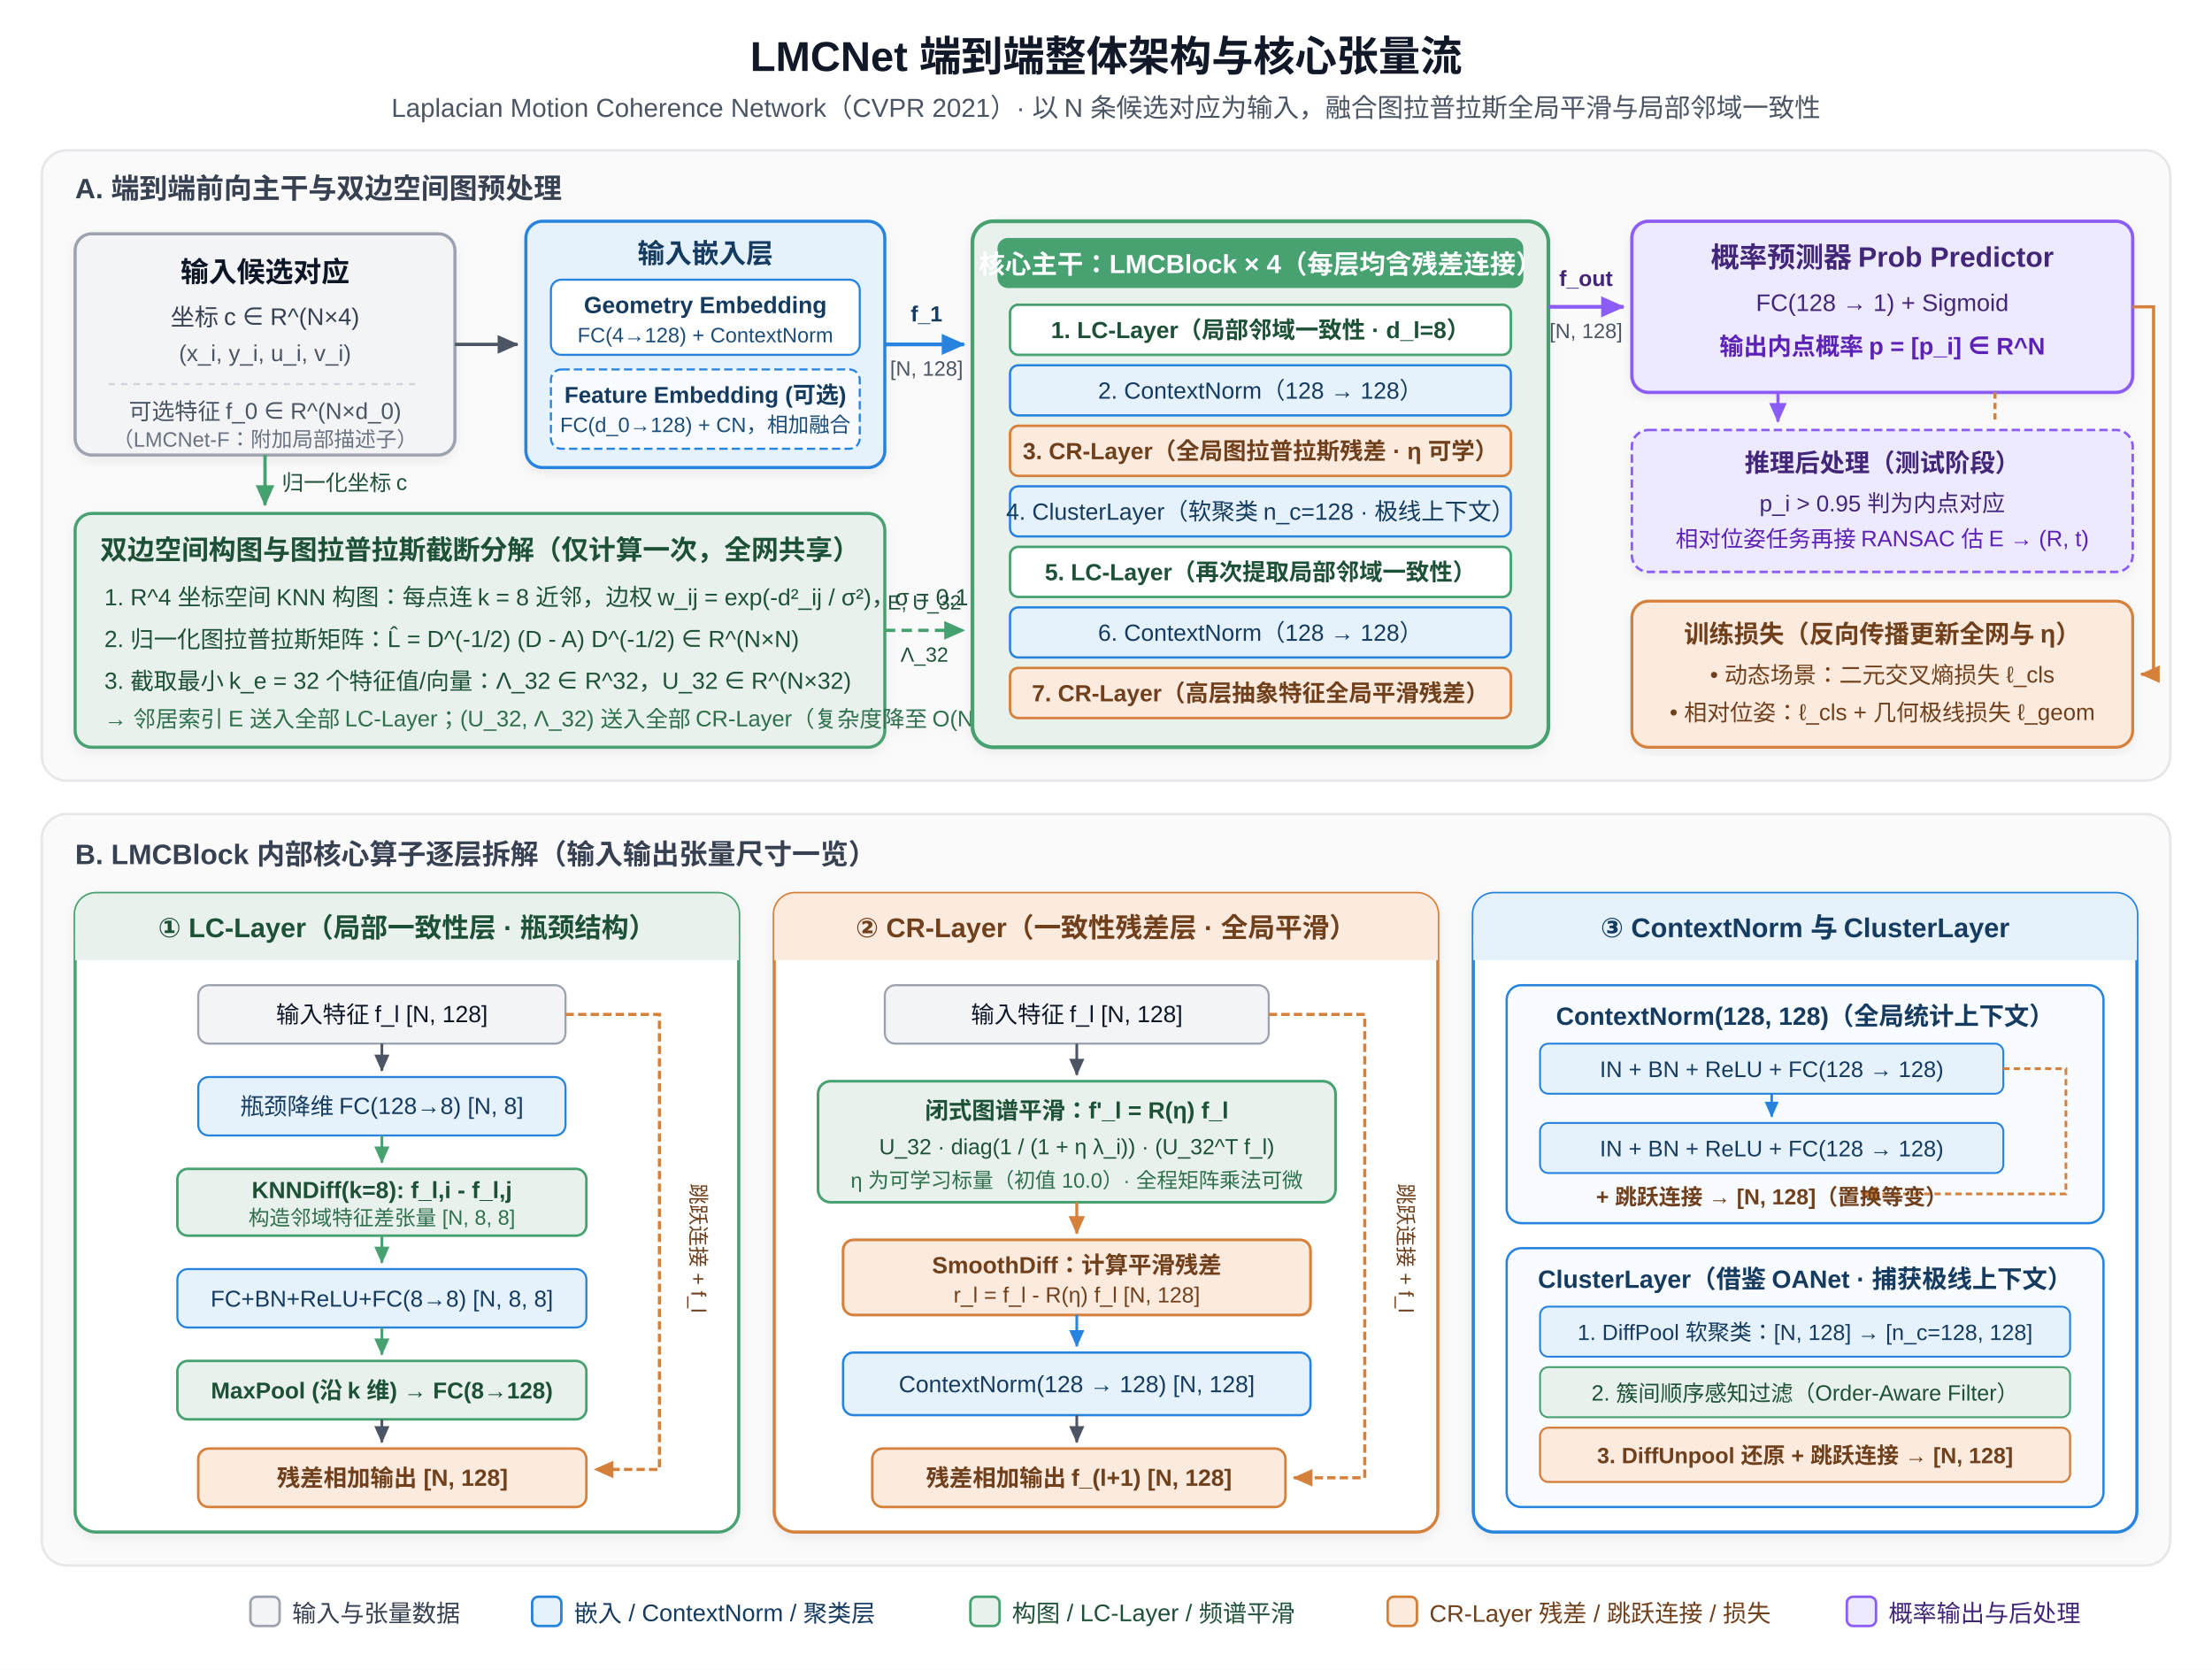
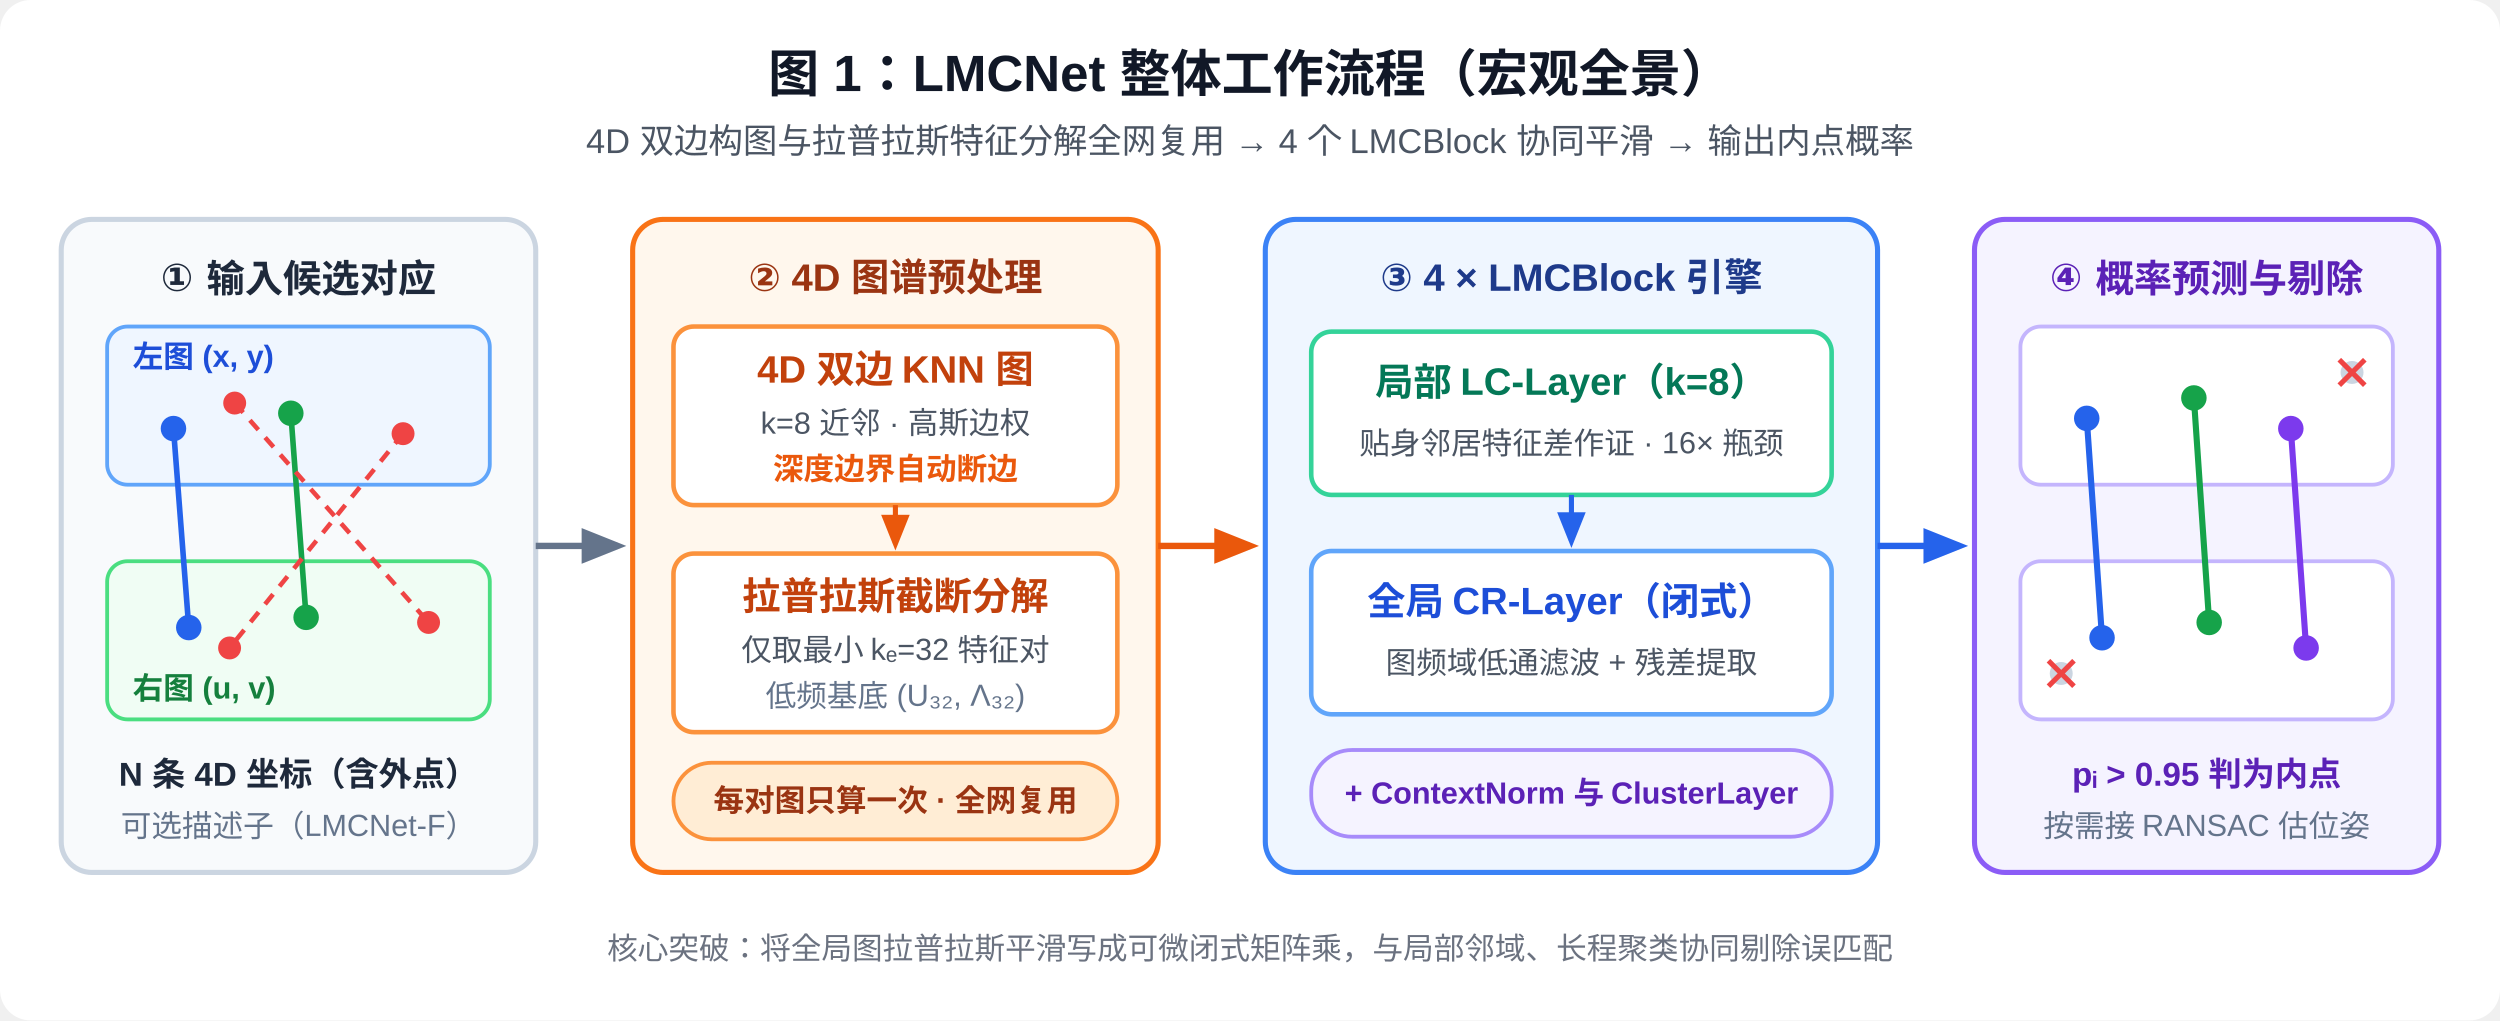
- <svg xmlns="http://www.w3.org/2000/svg" viewBox="0 0 1060 800" width="1060" height="800" font-family="Microsoft YaHei, PingFang SC, Arial, sans-serif">
+ <svg xmlns="http://www.w3.org/2000/svg" viewBox="0 0 980 400" width="980" height="400">
  <defs>
-     <marker id="arrow-gray" viewBox="0 0 10 10" refX="8.5" refY="5" markerWidth="7" markerHeight="7" orient="auto-start-reverse">
-       <path d="M 0 1 L 9 5 L 0 9 z" fill="#4B5563" />
+     <style>
+       text { font-family: "Microsoft YaHei", "PingFang SC", "Noto Sans SC", Arial, sans-serif; }
+       .title { font-size: 20px; font-weight: 700; }
+       .sub { font-size: 13.5px; }
+       .h { font-size: 15px; font-weight: 700; }
+       .b { font-size: 13px; }
+       .s { font-size: 12px; }
+       .mono { font-family: Consolas, "Courier New", monospace; font-weight: 700; }
+     </style>
+     <marker id="arr-gray" viewBox="0 0 10 10" refX="8" refY="5" markerWidth="7" markerHeight="7" orient="auto-start-reverse">
+       <path d="M 0 1 L 10 5 L 0 9 z" fill="#64748B" />
    </marker>
-     <marker id="arrow-blue" viewBox="0 0 10 10" refX="8.5" refY="5" markerWidth="7" markerHeight="7" orient="auto-start-reverse">
-       <path d="M 0 1 L 9 5 L 0 9 z" fill="#2783DE" />
+     <marker id="arr-blue" viewBox="0 0 10 10" refX="8" refY="5" markerWidth="7" markerHeight="7" orient="auto-start-reverse">
+       <path d="M 0 1 L 10 5 L 0 9 z" fill="#2563EB" />
    </marker>
-     <marker id="arrow-green" viewBox="0 0 10 10" refX="8.5" refY="5" markerWidth="7" markerHeight="7" orient="auto-start-reverse">
-       <path d="M 0 1 L 9 5 L 0 9 z" fill="#46A171" />
+     <marker id="arr-green" viewBox="0 0 10 10" refX="8" refY="5" markerWidth="7" markerHeight="7" orient="auto-start-reverse">
+       <path d="M 0 1 L 10 5 L 0 9 z" fill="#16A34A" />
    </marker>
-     <marker id="arrow-orange" viewBox="0 0 10 10" refX="8.5" refY="5" markerWidth="7" markerHeight="7" orient="auto-start-reverse">
-       <path d="M 0 1 L 9 5 L 0 9 z" fill="#D5803B" />
+     <marker id="arr-orange" viewBox="0 0 10 10" refX="8" refY="5" markerWidth="7" markerHeight="7" orient="auto-start-reverse">
+       <path d="M 0 1 L 10 5 L 0 9 z" fill="#EA580C" />
    </marker>
-     <marker id="arrow-purple" viewBox="0 0 10 10" refX="8.5" refY="5" markerWidth="7" markerHeight="7" orient="auto-start-reverse">
-       <path d="M 0 1 L 9 5 L 0 9 z" fill="#8B5CF6" />
+     <marker id="arr-purple" viewBox="0 0 10 10" refX="8" refY="5" markerWidth="7" markerHeight="7" orient="auto-start-reverse">
+       <path d="M 0 1 L 10 5 L 0 9 z" fill="#7C3AED" />
    </marker>
-     <filter id="card-shadow" x="-4%" y="-4%" width="108%" height="110%">
-       <feDropShadow dx="0" dy="2" stdDeviation="2.5" flood-color="#0F172A" flood-opacity="0.06" />
-     </filter>
+     <marker id="arr-red" viewBox="0 0 10 10" refX="8" refY="5" markerWidth="7" markerHeight="7" orient="auto-start-reverse">
+       <path d="M 0 1 L 10 5 L 0 9 z" fill="#EF4444" />
+     </marker>
  </defs>
-   <rect x="0" y="0" width="1060" height="800" fill="#FFFFFF" />
-   <text x="530" y="34" text-anchor="middle" font-size="20" font-weight="bold" fill="#111827">LMCNet 端到端整体架构与核心张量流</text>
-   <text x="530" y="56" text-anchor="middle" font-size="12.5" fill="#4B5563">Laplacian Motion Coherence Network（CVPR 2021）· 以 N 条候选对应为输入，融合图拉普拉斯全局平滑与局部邻域一致性</text>
-   <rect x="20" y="72" width="1020" height="302" rx="12" fill="#FAFAFB" stroke="#E5E7EB" stroke-width="1.2" />
-   <text x="36" y="95" font-size="13.5" font-weight="bold" fill="#374151">A. 端到端前向主干与双边空间图预处理</text>
-   <g filter="url(#card-shadow)">
-     <rect x="36" y="112" width="182" height="106" rx="8" fill="#F3F4F6" stroke="#9CA3AF" stroke-width="1.5" />
-     <text x="127" y="135" text-anchor="middle" font-size="13.5" font-weight="bold" fill="#111827">输入候选对应</text>
-     <text x="127" y="156" text-anchor="middle" font-size="11.5" fill="#374151">坐标 c ∈ R^(N×4)</text>
-     <text x="127" y="173" text-anchor="middle" font-size="11" fill="#4B5563">(x_i, y_i, u_i, v_i)</text>
-     <line x1="52" y1="184" x2="202" y2="184" stroke="#D1D5DB" stroke-width="1" stroke-dasharray="3,3" />
-     <text x="127" y="201" text-anchor="middle" font-size="11" fill="#4B5563">可选特征 f_0 ∈ R^(N×d_0)</text>
-     <text x="127" y="214" text-anchor="middle" font-size="10" fill="#6B7280">（LMCNet-F：附加局部描述子）</text>
-   </g>
-   <g filter="url(#card-shadow)">
-     <rect x="36" y="246" width="388" height="112" rx="8" fill="#E8F1EC" stroke="#46A171" stroke-width="1.5" />
-     <text x="230" y="268" text-anchor="middle" font-size="13" font-weight="bold" fill="#1F5138">双边空间构图与图拉普拉斯截断分解（仅计算一次，全网共享）</text>
-     <text x="50" y="290" font-size="11.2" fill="#1F5138">1. R^4 坐标空间 KNN 构图：每点连 k = 8 近邻，边权 w_ij = exp(-d²_ij / σ²)，σ = 0.1</text>
-     <text x="50" y="310" font-size="11.2" fill="#1F5138">2. 归一化图拉普拉斯矩阵：L̂ = D^(-1/2) (D - A) D^(-1/2) ∈ R^(N×N)</text>
-     <text x="50" y="330" font-size="11.2" fill="#1F5138">3. 截取最小 k_e = 32 个特征值/向量：Λ_32 ∈ R^32，U_32 ∈ R^(N×32)</text>
-     <text x="50" y="348" font-size="10.8" fill="#2F6F4E">→ 邻居索引 E 送入全部 LC-Layer；(U_32, Λ_32) 送入全部 CR-Layer（复杂度降至 O(N)）</text>
-   </g>
-   <path d="M 127 218 L 127 242" fill="none" stroke="#46A171" stroke-width="1.6" marker-end="url(#arrow-green)" />
-   <text x="135" y="235" font-size="10.5" fill="#1F5138">归一化坐标 c</text>
-   <g filter="url(#card-shadow)">
-     <rect x="252" y="106" width="172" height="118" rx="8" fill="#E5F2FC" stroke="#2783DE" stroke-width="1.5" />
-     <text x="338" y="126" text-anchor="middle" font-size="13" font-weight="bold" fill="#153B60">输入嵌入层</text>
-     <rect x="264" y="134" width="148" height="36" rx="5" fill="#FFFFFF" stroke="#2783DE" stroke-width="1" />
-     <text x="338" y="150" text-anchor="middle" font-size="11.2" font-weight="bold" fill="#153B60">Geometry Embedding</text>
-     <text x="338" y="164" text-anchor="middle" font-size="10" fill="#1E4E79">FC(4→128) + ContextNorm</text>
-     <rect x="264" y="177" width="148" height="38" rx="5" fill="#F8FBFF" stroke="#2783DE" stroke-width="1" stroke-dasharray="4,2" />
-     <text x="338" y="193" text-anchor="middle" font-size="11" font-weight="bold" fill="#153B60">Feature Embedding (可选)</text>
-     <text x="338" y="207" text-anchor="middle" font-size="10" fill="#1E4E79">FC(d_0→128) + CN，相加融合</text>
-   </g>
-   <path d="M 218 165 L 248 165" fill="none" stroke="#4B5563" stroke-width="1.6" marker-end="url(#arrow-gray)" />
-   <g filter="url(#card-shadow)">
-     <rect x="466" y="106" width="276" height="252" rx="10" fill="#E8F1EC" stroke="#46A171" stroke-width="1.8" />
-     <rect x="478" y="114" width="252" height="24" rx="5" fill="#46A171" />
-     <text x="604" y="131" text-anchor="middle" font-size="12.5" font-weight="bold" fill="#FFFFFF">核心主干：LMCBlock × 4（每层均含残差连接）</text>
-     <rect x="484" y="146" width="240" height="24" rx="4" fill="#FFFFFF" stroke="#46A171" stroke-width="1.2" />
-     <text x="604" y="162" text-anchor="middle" font-size="11.2" font-weight="bold" fill="#1F5138">1. LC-Layer（局部邻域一致性 · d_l=8）</text>
-     <rect x="484" y="175" width="240" height="24" rx="4" fill="#E5F2FC" stroke="#2783DE" stroke-width="1.1" />
-     <text x="604" y="191" text-anchor="middle" font-size="11.2" fill="#153B60">2. ContextNorm（128 → 128）</text>
-     <rect x="484" y="204" width="240" height="24" rx="4" fill="#FBEBDE" stroke="#D5803B" stroke-width="1.2" />
-     <text x="604" y="220" text-anchor="middle" font-size="11.2" font-weight="bold" fill="#70401C">3. CR-Layer（全局图拉普拉斯残差 · η 可学）</text>
-     <rect x="484" y="233" width="240" height="24" rx="4" fill="#E5F2FC" stroke="#2783DE" stroke-width="1.1" />
-     <text x="604" y="249" text-anchor="middle" font-size="11.2" fill="#153B60">4. ClusterLayer（软聚类 n_c=128 · 极线上下文）</text>
-     <rect x="484" y="262" width="240" height="24" rx="4" fill="#FFFFFF" stroke="#46A171" stroke-width="1.2" />
-     <text x="604" y="278" text-anchor="middle" font-size="11.2" font-weight="bold" fill="#1F5138">5. LC-Layer（再次提取局部邻域一致性）</text>
-     <rect x="484" y="291" width="240" height="24" rx="4" fill="#E5F2FC" stroke="#2783DE" stroke-width="1.1" />
-     <text x="604" y="307" text-anchor="middle" font-size="11.2" fill="#153B60">6. ContextNorm（128 → 128）</text>
-     <rect x="484" y="320" width="240" height="24" rx="4" fill="#FBEBDE" stroke="#D5803B" stroke-width="1.2" />
-     <text x="604" y="336" text-anchor="middle" font-size="11.2" font-weight="bold" fill="#70401C">7. CR-Layer（高层抽象特征全局平滑残差）</text>
-   </g>
-   <path d="M 424 165 L 462 165" fill="none" stroke="#2783DE" stroke-width="1.8" marker-end="url(#arrow-blue)" />
-   <text x="444" y="154" text-anchor="middle" font-size="10.5" font-weight="bold" fill="#153B60">f_1</text>
-   <text x="444" y="180" text-anchor="middle" font-size="10" fill="#4B5563">[N, 128]</text>
-   <path d="M 424 302 L 462 302" fill="none" stroke="#46A171" stroke-width="1.6" stroke-dasharray="5,3" marker-end="url(#arrow-green)" />
-   <text x="443" y="292" text-anchor="middle" font-size="9.8" fill="#1F5138">E, U_32</text>
-   <text x="443" y="317" text-anchor="middle" font-size="9.8" fill="#1F5138">Λ_32</text>
-   <g filter="url(#card-shadow)">
-     <rect x="782" y="106" width="240" height="82" rx="8" fill="#EDE9FE" stroke="#8B5CF6" stroke-width="1.6" />
-     <text x="902" y="128" text-anchor="middle" font-size="13.5" font-weight="bold" fill="#422578">概率预测器 Prob Predictor</text>
-     <text x="902" y="149" text-anchor="middle" font-size="11.5" fill="#422578">FC(128 → 1) + Sigmoid</text>
-     <text x="902" y="170" text-anchor="middle" font-size="11.5" font-weight="bold" fill="#5B21B6">输出内点概率 p = [p_i] ∈ R^N</text>
-   </g>
-   <path d="M 742 147 L 778 147" fill="none" stroke="#8B5CF6" stroke-width="1.8" marker-end="url(#arrow-purple)" />
-   <text x="760" y="137" text-anchor="middle" font-size="10.5" font-weight="bold" fill="#422578">f_out</text>
-   <text x="760" y="162" text-anchor="middle" font-size="10" fill="#4B5563">[N, 128]</text>
-   <g filter="url(#card-shadow)">
-     <rect x="782" y="206" width="240" height="68" rx="8" fill="#EDE9FE" stroke="#8B5CF6" stroke-width="1.2" stroke-dasharray="4,2" />
-     <text x="902" y="226" text-anchor="middle" font-size="12" font-weight="bold" fill="#422578">推理后处理（测试阶段）</text>
-     <text x="902" y="245" text-anchor="middle" font-size="11" fill="#422578">p_i &gt; 0.95 判为内点对应</text>
-     <text x="902" y="262" text-anchor="middle" font-size="10.8" fill="#5B21B6">相对位姿任务再接 RANSAC 估 E → (R, t)</text>
-   </g>
-   <g filter="url(#card-shadow)">
-     <rect x="782" y="288" width="240" height="70" rx="8" fill="#FBEBDE" stroke="#D5803B" stroke-width="1.4" />
-     <text x="902" y="308" text-anchor="middle" font-size="12" font-weight="bold" fill="#70401C">训练损失（反向传播更新全网与 η）</text>
-     <text x="902" y="327" text-anchor="middle" font-size="11" fill="#70401C">• 动态场景：二元交叉熵损失 ℓ_cls</text>
-     <text x="902" y="345" text-anchor="middle" font-size="11" fill="#70401C">• 相对位姿：ℓ_cls + 几何极线损失 ℓ_geom</text>
-   </g>
-   <path d="M 852 188 L 852 202" fill="none" stroke="#8B5CF6" stroke-width="1.5" marker-end="url(#arrow-purple)" />
-   <path d="M 956 188 L 956 202" fill="none" stroke="#D5803B" stroke-width="1.5" stroke-dasharray="3,2" />
-   <path d="M 1022 147 L 1032 147 L 1032 323 L 1026 323" fill="none" stroke="#D5803B" stroke-width="1.5" marker-end="url(#arrow-orange)" />
-   <rect x="20" y="390" width="1020" height="360" rx="12" fill="#FAFAFB" stroke="#E5E7EB" stroke-width="1.2" />
-   <text x="36" y="414" font-size="13.5" font-weight="bold" fill="#374151">B. LMCBlock 内部核心算子逐层拆解（输入输出张量尺寸一览）</text>
-   <g filter="url(#card-shadow)">
-     <rect x="36" y="428" width="318" height="306" rx="10" fill="#FFFFFF" stroke="#46A171" stroke-width="1.5" />
-     <rect x="36" y="428" width="318" height="32" rx="10" fill="#E8F1EC" />
-     <rect x="36" y="448" width="318" height="12" fill="#E8F1EC" />
-     <text x="195" y="449" text-anchor="middle" font-size="13" font-weight="bold" fill="#1F5138">① LC-Layer（局部一致性层 · 瓶颈结构）</text>
-     <rect x="95" y="472" width="176" height="28" rx="5" fill="#F3F4F6" stroke="#9CA3AF" stroke-width="1" />
-     <text x="183" y="490" text-anchor="middle" font-size="11.2" fill="#111827">输入特征 f_l  [N, 128]</text>
-     <path d="M 183 500 L 183 513" fill="none" stroke="#4B5563" stroke-width="1.3" marker-end="url(#arrow-gray)" />
-     <rect x="95" y="516" width="176" height="28" rx="5" fill="#E5F2FC" stroke="#2783DE" stroke-width="1" />
-     <text x="183" y="534" text-anchor="middle" font-size="11.2" fill="#153B60">瓶颈降维 FC(128→8)  [N, 8]</text>
-     <path d="M 183 544 L 183 557" fill="none" stroke="#46A171" stroke-width="1.3" marker-end="url(#arrow-green)" />
-     <rect x="85" y="560" width="196" height="32" rx="5" fill="#E8F1EC" stroke="#46A171" stroke-width="1.2" />
-     <text x="183" y="574" text-anchor="middle" font-size="11.2" font-weight="bold" fill="#1F5138">KNNDiff(k=8): f_l,i - f_l,j</text>
-     <text x="183" y="587" text-anchor="middle" font-size="10" fill="#2F6F4E">构造邻域特征差张量 [N, 8, 8]</text>
-     <path d="M 183 592 L 183 605" fill="none" stroke="#46A171" stroke-width="1.3" marker-end="url(#arrow-green)" />
-     <rect x="85" y="608" width="196" height="28" rx="5" fill="#E5F2FC" stroke="#2783DE" stroke-width="1" />
-     <text x="183" y="626" text-anchor="middle" font-size="11" fill="#153B60">FC+BN+ReLU+FC(8→8)  [N, 8, 8]</text>
-     <path d="M 183 636 L 183 649" fill="none" stroke="#46A171" stroke-width="1.3" marker-end="url(#arrow-green)" />
-     <rect x="85" y="652" width="196" height="28" rx="5" fill="#E8F1EC" stroke="#46A171" stroke-width="1.2" />
-     <text x="183" y="670" text-anchor="middle" font-size="11" font-weight="bold" fill="#1F5138">MaxPool (沿 k 维) → FC(8→128)</text>
-     <path d="M 271 486 L 316 486 L 316 704 L 285 704" fill="none" stroke="#D5803B" stroke-width="1.5" stroke-dasharray="4,2" marker-end="url(#arrow-orange)" />
-     <text x="331" y="598" text-anchor="middle" font-size="10" fill="#70401C" transform="rotate(90 331 598)">跳跃连接 + f_l</text>
-     <path d="M 183 680 L 183 691" fill="none" stroke="#4B5563" stroke-width="1.3" marker-end="url(#arrow-gray)" />
-     <rect x="95" y="694" width="186" height="28" rx="5" fill="#FBEBDE" stroke="#D5803B" stroke-width="1.2" />
-     <text x="188" y="712" text-anchor="middle" font-size="11.2" font-weight="bold" fill="#70401C">残差相加输出  [N, 128]</text>
-   </g>
-   <g filter="url(#card-shadow)">
-     <rect x="371" y="428" width="318" height="306" rx="10" fill="#FFFFFF" stroke="#D5803B" stroke-width="1.5" />
-     <rect x="371" y="428" width="318" height="32" rx="10" fill="#FBEBDE" />
-     <rect x="371" y="448" width="318" height="12" fill="#FBEBDE" />
-     <text x="530" y="449" text-anchor="middle" font-size="13" font-weight="bold" fill="#70401C">② CR-Layer（一致性残差层 · 全局平滑）</text>
-     <rect x="424" y="472" width="184" height="28" rx="5" fill="#F3F4F6" stroke="#9CA3AF" stroke-width="1" />
-     <text x="516" y="490" text-anchor="middle" font-size="11.2" fill="#111827">输入特征 f_l  [N, 128]</text>
-     <path d="M 516 500 L 516 515" fill="none" stroke="#4B5563" stroke-width="1.3" marker-end="url(#arrow-gray)" />
-     <rect x="392" y="518" width="248" height="58" rx="6" fill="#E8F1EC" stroke="#46A171" stroke-width="1.3" />
-     <text x="516" y="536" text-anchor="middle" font-size="11.2" font-weight="bold" fill="#1F5138">闭式图谱平滑：f'_l = R(η) f_l</text>
-     <text x="516" y="553" text-anchor="middle" font-size="10.5" fill="#1F5138">U_32 · diag(1 / (1 + η λ_i)) · (U_32^T f_l)</text>
-     <text x="516" y="569" text-anchor="middle" font-size="10" fill="#2F6F4E">η 为可学习标量（初值 10.0）· 全程矩阵乘法可微</text>
-     <path d="M 516 576 L 516 591" fill="none" stroke="#D5803B" stroke-width="1.4" marker-end="url(#arrow-orange)" />
-     <rect x="404" y="594" width="224" height="36" rx="5" fill="#FBEBDE" stroke="#D5803B" stroke-width="1.3" />
-     <text x="516" y="610" text-anchor="middle" font-size="11.2" font-weight="bold" fill="#70401C">SmoothDiff：计算平滑残差</text>
-     <text x="516" y="624" text-anchor="middle" font-size="10.5" fill="#70401C">r_l = f_l - R(η) f_l  [N, 128]</text>
-     <path d="M 516 630 L 516 645" fill="none" stroke="#2783DE" stroke-width="1.3" marker-end="url(#arrow-blue)" />
-     <rect x="404" y="648" width="224" height="30" rx="5" fill="#E5F2FC" stroke="#2783DE" stroke-width="1.1" />
-     <text x="516" y="667" text-anchor="middle" font-size="11.2" fill="#153B60">ContextNorm(128 → 128)  [N, 128]</text>
-     <path d="M 608 486 L 654 486 L 654 708 L 620 708" fill="none" stroke="#D5803B" stroke-width="1.5" stroke-dasharray="4,2" marker-end="url(#arrow-orange)" />
-     <text x="670" y="598" text-anchor="middle" font-size="10" fill="#70401C" transform="rotate(90 670 598)">跳跃连接 + f_l</text>
-     <path d="M 516 678 L 516 691" fill="none" stroke="#4B5563" stroke-width="1.3" marker-end="url(#arrow-gray)" />
-     <rect x="418" y="694" width="198" height="28" rx="5" fill="#FBEBDE" stroke="#D5803B" stroke-width="1.2" />
-     <text x="517" y="712" text-anchor="middle" font-size="11.2" font-weight="bold" fill="#70401C">残差相加输出 f_(l+1) [N, 128]</text>
-   </g>
-   <g filter="url(#card-shadow)">
-     <rect x="706" y="428" width="318" height="306" rx="10" fill="#FFFFFF" stroke="#2783DE" stroke-width="1.5" />
-     <rect x="706" y="428" width="318" height="32" rx="10" fill="#E5F2FC" />
-     <rect x="706" y="448" width="318" height="12" fill="#E5F2FC" />
-     <text x="865" y="449" text-anchor="middle" font-size="13" font-weight="bold" fill="#153B60">③ ContextNorm 与 ClusterLayer</text>
-     <rect x="722" y="472" width="286" height="114" rx="7" fill="#F8FBFF" stroke="#2783DE" stroke-width="1.1" />
-     <text x="865" y="491" text-anchor="middle" font-size="12" font-weight="bold" fill="#153B60">ContextNorm(128, 128)（全局统计上下文）</text>
-     <rect x="738" y="500" width="222" height="24" rx="4" fill="#E5F2FC" stroke="#2783DE" stroke-width="0.9" />
-     <text x="849" y="516" text-anchor="middle" font-size="10.8" fill="#153B60">IN + BN + ReLU + FC(128 → 128)</text>
-     <path d="M 849 524 L 849 535" fill="none" stroke="#2783DE" stroke-width="1.2" marker-end="url(#arrow-blue)" />
-     <rect x="738" y="538" width="222" height="24" rx="4" fill="#E5F2FC" stroke="#2783DE" stroke-width="0.9" />
-     <text x="849" y="554" text-anchor="middle" font-size="10.8" fill="#153B60">IN + BN + ReLU + FC(128 → 128)</text>
-     <path d="M 960 512 L 990 512 L 990 572 L 892 572" fill="none" stroke="#D5803B" stroke-width="1.3" stroke-dasharray="3,2" marker-end="url(#arrow-orange)" />
-     <text x="849" y="577" text-anchor="middle" font-size="10.5" font-weight="bold" fill="#70401C">+ 跳跃连接 → [N, 128]（置换等变）</text>
-     <rect x="722" y="598" width="286" height="124" rx="7" fill="#F8FBFF" stroke="#2783DE" stroke-width="1.1" />
-     <text x="865" y="617" text-anchor="middle" font-size="12" font-weight="bold" fill="#153B60">ClusterLayer（借鉴 OANet · 捕获极线上下文）</text>
-     <rect x="738" y="626" width="254" height="24" rx="4" fill="#E5F2FC" stroke="#2783DE" stroke-width="0.9" />
-     <text x="865" y="642" text-anchor="middle" font-size="10.6" fill="#153B60">1. DiffPool 软聚类：[N, 128] → [n_c=128, 128]</text>
-     <rect x="738" y="655" width="254" height="24" rx="4" fill="#E8F1EC" stroke="#46A171" stroke-width="0.9" />
-     <text x="865" y="671" text-anchor="middle" font-size="10.6" fill="#1F5138">2. 簇间顺序感知过滤（Order-Aware Filter）</text>
-     <rect x="738" y="684" width="254" height="26" rx="4" fill="#FBEBDE" stroke="#D5803B" stroke-width="1" />
-     <text x="865" y="701" text-anchor="middle" font-size="10.6" font-weight="bold" fill="#70401C">3. DiffUnpool 还原 + 跳跃连接 → [N, 128]</text>
-   </g>
-   <g transform="translate(120, 765)">
-     <rect x="0" y="0" width="14" height="14" rx="3" fill="#F3F4F6" stroke="#9CA3AF" stroke-width="1.2" />
-     <text x="20" y="12" font-size="11.5" fill="#374151">输入与张量数据</text>
-     <rect x="135" y="0" width="14" height="14" rx="3" fill="#E5F2FC" stroke="#2783DE" stroke-width="1.2" />
-     <text x="155" y="12" font-size="11.5" fill="#153B60">嵌入 / ContextNorm / 聚类层</text>
-     <rect x="345" y="0" width="14" height="14" rx="3" fill="#E8F1EC" stroke="#46A171" stroke-width="1.2" />
-     <text x="365" y="12" font-size="11.5" fill="#1F5138">构图 / LC-Layer / 频谱平滑</text>
-     <rect x="545" y="0" width="14" height="14" rx="3" fill="#FBEBDE" stroke="#D5803B" stroke-width="1.2" />
-     <text x="565" y="12" font-size="11.5" fill="#70401C">CR-Layer 残差 / 跳跃连接 / 损失</text>
-     <rect x="765" y="0" width="14" height="14" rx="3" fill="#EDE9FE" stroke="#8B5CF6" stroke-width="1.2" />
-     <text x="785" y="12" font-size="11.5" fill="#422578">概率输出与后处理</text>
-   </g>
+   <rect width="980" height="400" fill="#FFFFFF" rx="12" />
+   <text x="490" y="36" text-anchor="middle" class="title" fill="#111827">图 1：LMCNet 整体工作流程（宏观全景）</text>
+   <text x="490" y="60" text-anchor="middle" class="sub" fill="#4B5563">4D 双边构图与拉普拉斯特征分解全网复用 → 4 个 LMCBlock 协同平滑 → 输出内点概率</text>
+   <rect x="24" y="86" width="186" height="256" rx="12" fill="#F8FAFC" stroke="#CBD5E1" stroke-width="2" />
+   <text x="117" y="114" text-anchor="middle" class="h" fill="#1E293B">① 输入候选对应</text>
+   <rect x="42" y="128" width="150" height="62" rx="8" fill="#EFF6FF" stroke="#60A5FA" stroke-width="1.5" />
+   <text x="52" y="144" class="s" fill="#1D4ED8" font-weight="700">左图 (x, y)</text>
+   <rect x="42" y="220" width="150" height="62" rx="8" fill="#F0FDF4" stroke="#4ADE80" stroke-width="1.5" />
+   <text x="52" y="274" class="s" fill="#15803D" font-weight="700">右图 (u, v)</text>
+   <line x1="68" y1="168" x2="74" y2="246" stroke="#2563EB" stroke-width="2.2" />
+   <line x1="114" y1="162" x2="120" y2="242" stroke="#16A34A" stroke-width="2.2" />
+   <line x1="158" y1="170" x2="90" y2="254" stroke="#EF4444" stroke-width="1.8" stroke-dasharray="5,4" />
+   <line x1="92" y1="158" x2="168" y2="244" stroke="#EF4444" stroke-width="1.8" stroke-dasharray="5,4" />
+   <circle cx="68" cy="168" r="5" fill="#2563EB" />
+   <circle cx="74" cy="246" r="5" fill="#2563EB" />
+   <circle cx="114" cy="162" r="5" fill="#16A34A" />
+   <circle cx="120" cy="242" r="5" fill="#16A34A" />
+   <circle cx="158" cy="170" r="4.5" fill="#EF4444" />
+   <circle cx="90" cy="254" r="4.5" fill="#EF4444" />
+   <circle cx="92" cy="158" r="4.5" fill="#EF4444" />
+   <circle cx="168" cy="244" r="4.5" fill="#EF4444" />
+   <text x="117" y="308" text-anchor="middle" class="b" fill="#1E293B" font-weight="700">N 条 4D 坐标（含外点）</text>
+   <text x="117" y="328" text-anchor="middle" class="s" fill="#64748B">可选描述子（LMCNet-F）</text>
+   <line x1="210" y1="214" x2="242" y2="214" stroke="#64748B" stroke-width="2.5" marker-end="url(#arr-gray)" />
+   <rect x="248" y="86" width="206" height="256" rx="12" fill="#FFF7ED" stroke="#F97316" stroke-width="2" />
+   <text x="351" y="114" text-anchor="middle" class="h" fill="#9A3412">② 4D 图谱预处理</text>
+   <rect x="264" y="128" width="174" height="70" rx="8" fill="#FFFFFF" stroke="#FB923C" stroke-width="1.8" />
+   <text x="351" y="150" text-anchor="middle" class="h" fill="#C2410C">4D 双边 KNN 图</text>
+   <text x="351" y="170" text-anchor="middle" class="s" fill="#4B5563">k=8 近邻 · 高斯边权</text>
+   <text x="351" y="188" text-anchor="middle" class="s" fill="#EA580C" font-weight="700">深度边界自动断边</text>
+   <line x1="351" y1="198" x2="351" y2="213" stroke="#EA580C" stroke-width="2" marker-end="url(#arr-orange)" />
+   <rect x="264" y="217" width="174" height="70" rx="8" fill="#FFFFFF" stroke="#FB923C" stroke-width="1.8" />
+   <text x="351" y="239" text-anchor="middle" class="h" fill="#C2410C">拉普拉斯截断分解</text>
+   <text x="351" y="259" text-anchor="middle" class="s" fill="#4B5563">仅取最小 kₑ=32 特征对</text>
+   <text x="351" y="277" text-anchor="middle" class="s" fill="#64748B">低频基底 (U₃₂, Λ₃₂)</text>
+   <rect x="264" y="299" width="174" height="30" rx="15" fill="#FFEDD5" stroke="#FB923C" stroke-width="1.5" />
+   <text x="351" y="318" text-anchor="middle" class="s" fill="#9A3412" font-weight="700">每对图只算一次 · 全网复用</text>
+   <line x1="454" y1="214" x2="490" y2="214" stroke="#EA580C" stroke-width="2.5" marker-end="url(#arr-orange)" />
+   <rect x="496" y="86" width="240" height="256" rx="12" fill="#EFF6FF" stroke="#3B82F6" stroke-width="2" />
+   <text x="616" y="114" text-anchor="middle" class="h" fill="#1E3A8A">③ 4 × LMCBlock 引擎</text>
+   <rect x="514" y="130" width="204" height="64" rx="8" fill="#FFFFFF" stroke="#34D399" stroke-width="1.8" />
+   <text x="616" y="155" text-anchor="middle" class="h" fill="#047857">局部 LC-Layer（k=8）</text>
+   <text x="616" y="178" text-anchor="middle" class="s" fill="#4B5563">贴身邻居特征差作证 · 16× 瓶颈</text>
+   <line x1="616" y1="194" x2="616" y2="212" stroke="#2563EB" stroke-width="2" marker-end="url(#arr-blue)" />
+   <rect x="514" y="216" width="204" height="64" rx="8" fill="#FFFFFF" stroke="#60A5FA" stroke-width="1.8" />
+   <text x="616" y="241" text-anchor="middle" class="h" fill="#1D4ED8">全局 CR-Layer（闭式）</text>
+   <text x="616" y="264" text-anchor="middle" class="s" fill="#4B5563">图频域低通滤波 + 残差提取</text>
+   <rect x="514" y="294" width="204" height="34" rx="16" fill="#F5F3FF" stroke="#A78BFA" stroke-width="1.5" />
+   <text x="616" y="315" text-anchor="middle" class="s" fill="#5B21B6" font-weight="700">+ ContextNorm 与 ClusterLayer</text>
+   <line x1="736" y1="214" x2="768" y2="214" stroke="#2563EB" stroke-width="2.5" marker-end="url(#arr-blue)" />
+   <rect x="774" y="86" width="182" height="256" rx="12" fill="#F5F3FF" stroke="#8B5CF6" stroke-width="2" />
+   <text x="865" y="114" text-anchor="middle" class="h" fill="#5B21B6">④ 概率预测与剔除</text>
+   <rect x="792" y="128" width="146" height="62" rx="8" fill="#FFFFFF" stroke="#C4B5FD" stroke-width="1.5" />
+   <rect x="792" y="220" width="146" height="62" rx="8" fill="#FFFFFF" stroke="#C4B5FD" stroke-width="1.5" />
+   <line x1="818" y1="164" x2="824" y2="250" stroke="#2563EB" stroke-width="2.4" />
+   <line x1="860" y1="156" x2="866" y2="244" stroke="#16A34A" stroke-width="2.4" />
+   <line x1="898" y1="168" x2="904" y2="254" stroke="#7C3AED" stroke-width="2.4" />
+   <circle cx="818" cy="164" r="5" fill="#2563EB" />
+   <circle cx="824" cy="250" r="5" fill="#2563EB" />
+   <circle cx="860" cy="156" r="5" fill="#16A34A" />
+   <circle cx="866" cy="244" r="5" fill="#16A34A" />
+   <circle cx="898" cy="168" r="5" fill="#7C3AED" />
+   <circle cx="904" cy="254" r="5" fill="#7C3AED" />
+   <circle cx="922" cy="146" r="4.5" fill="#CBD5E1" />
+   <line x1="917" y1="141" x2="927" y2="151" stroke="#EF4444" stroke-width="2" />
+   <line x1="927" y1="141" x2="917" y2="151" stroke="#EF4444" stroke-width="2" />
+   <circle cx="808" cy="264" r="4.5" fill="#CBD5E1" />
+   <line x1="803" y1="259" x2="813" y2="269" stroke="#EF4444" stroke-width="2" />
+   <line x1="813" y1="259" x2="803" y2="269" stroke="#EF4444" stroke-width="2" />
+   <text x="865" y="308" text-anchor="middle" class="b" fill="#5B21B6" font-weight="700">pᵢ &gt; 0.95 判为内点</text>
+   <text x="865" y="328" text-anchor="middle" class="s" fill="#64748B">按需接 RANSAC 估位姿</text>
+   <text x="490" y="376" text-anchor="middle" class="s" fill="#6B7280">核心突破：将全局图拉普拉斯平滑写成可微闭式矩阵乘，与局部邻域、长程聚类协同剔除误匹配</text>
</svg>
